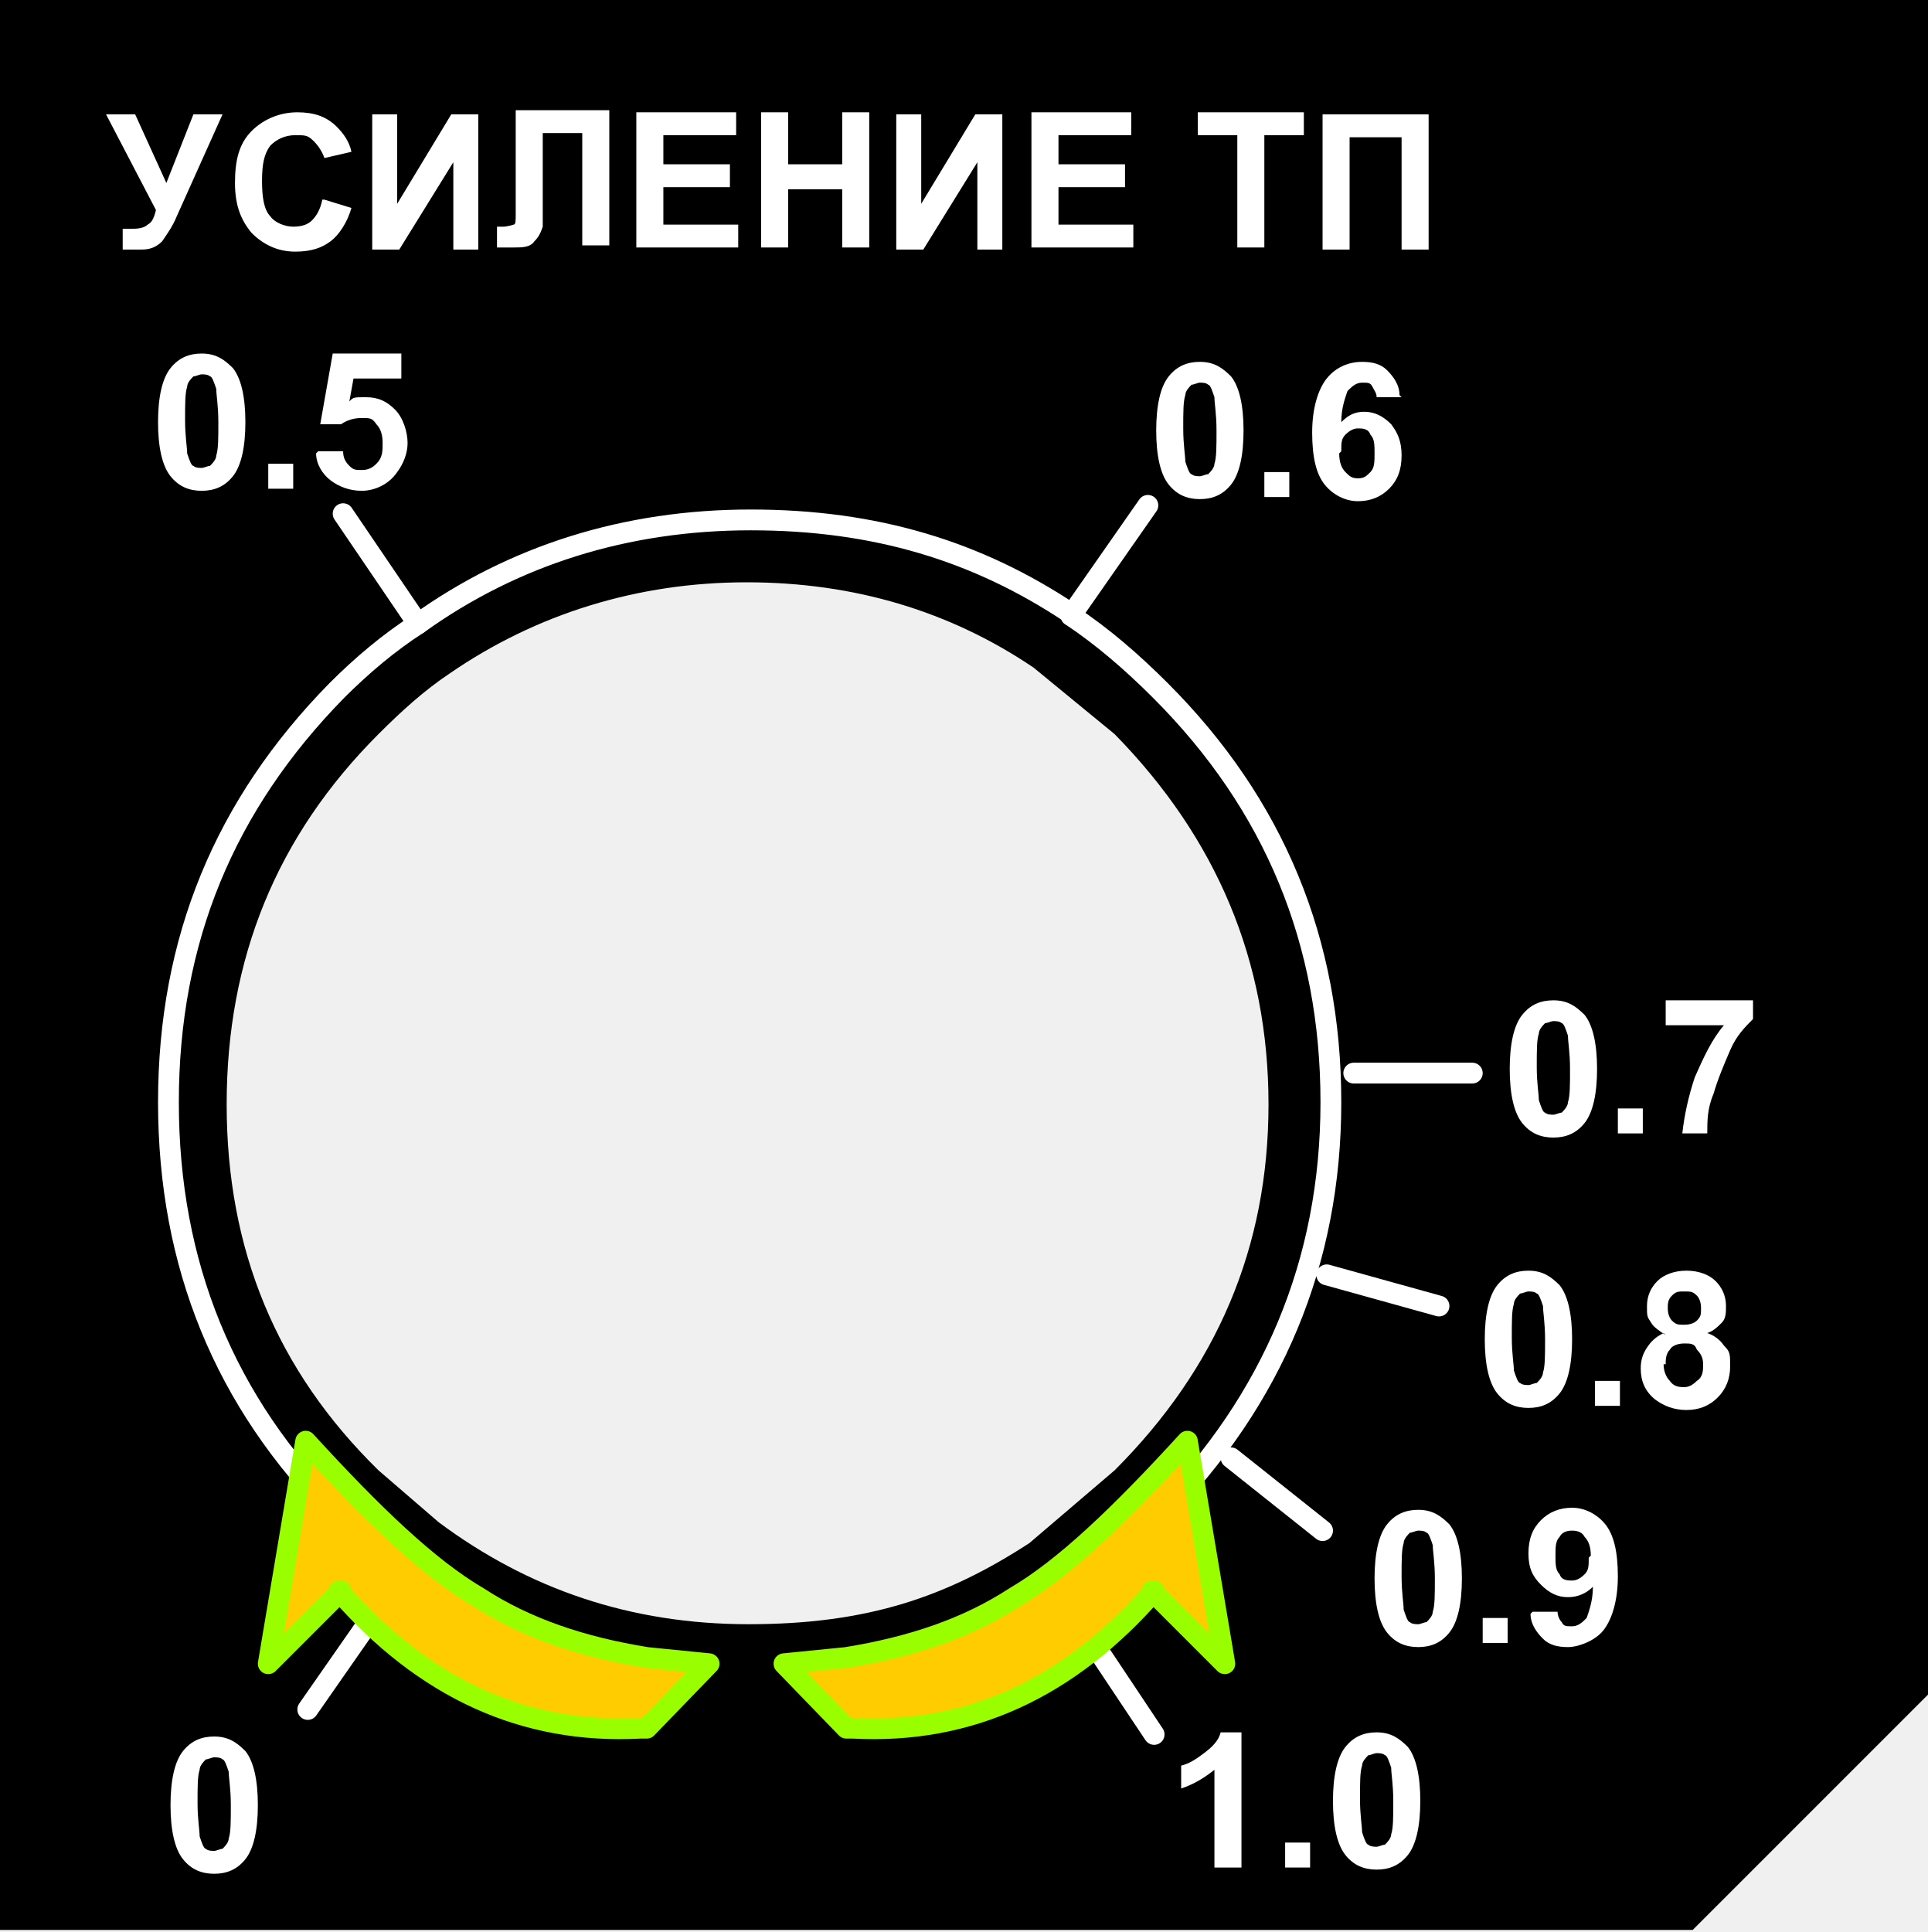
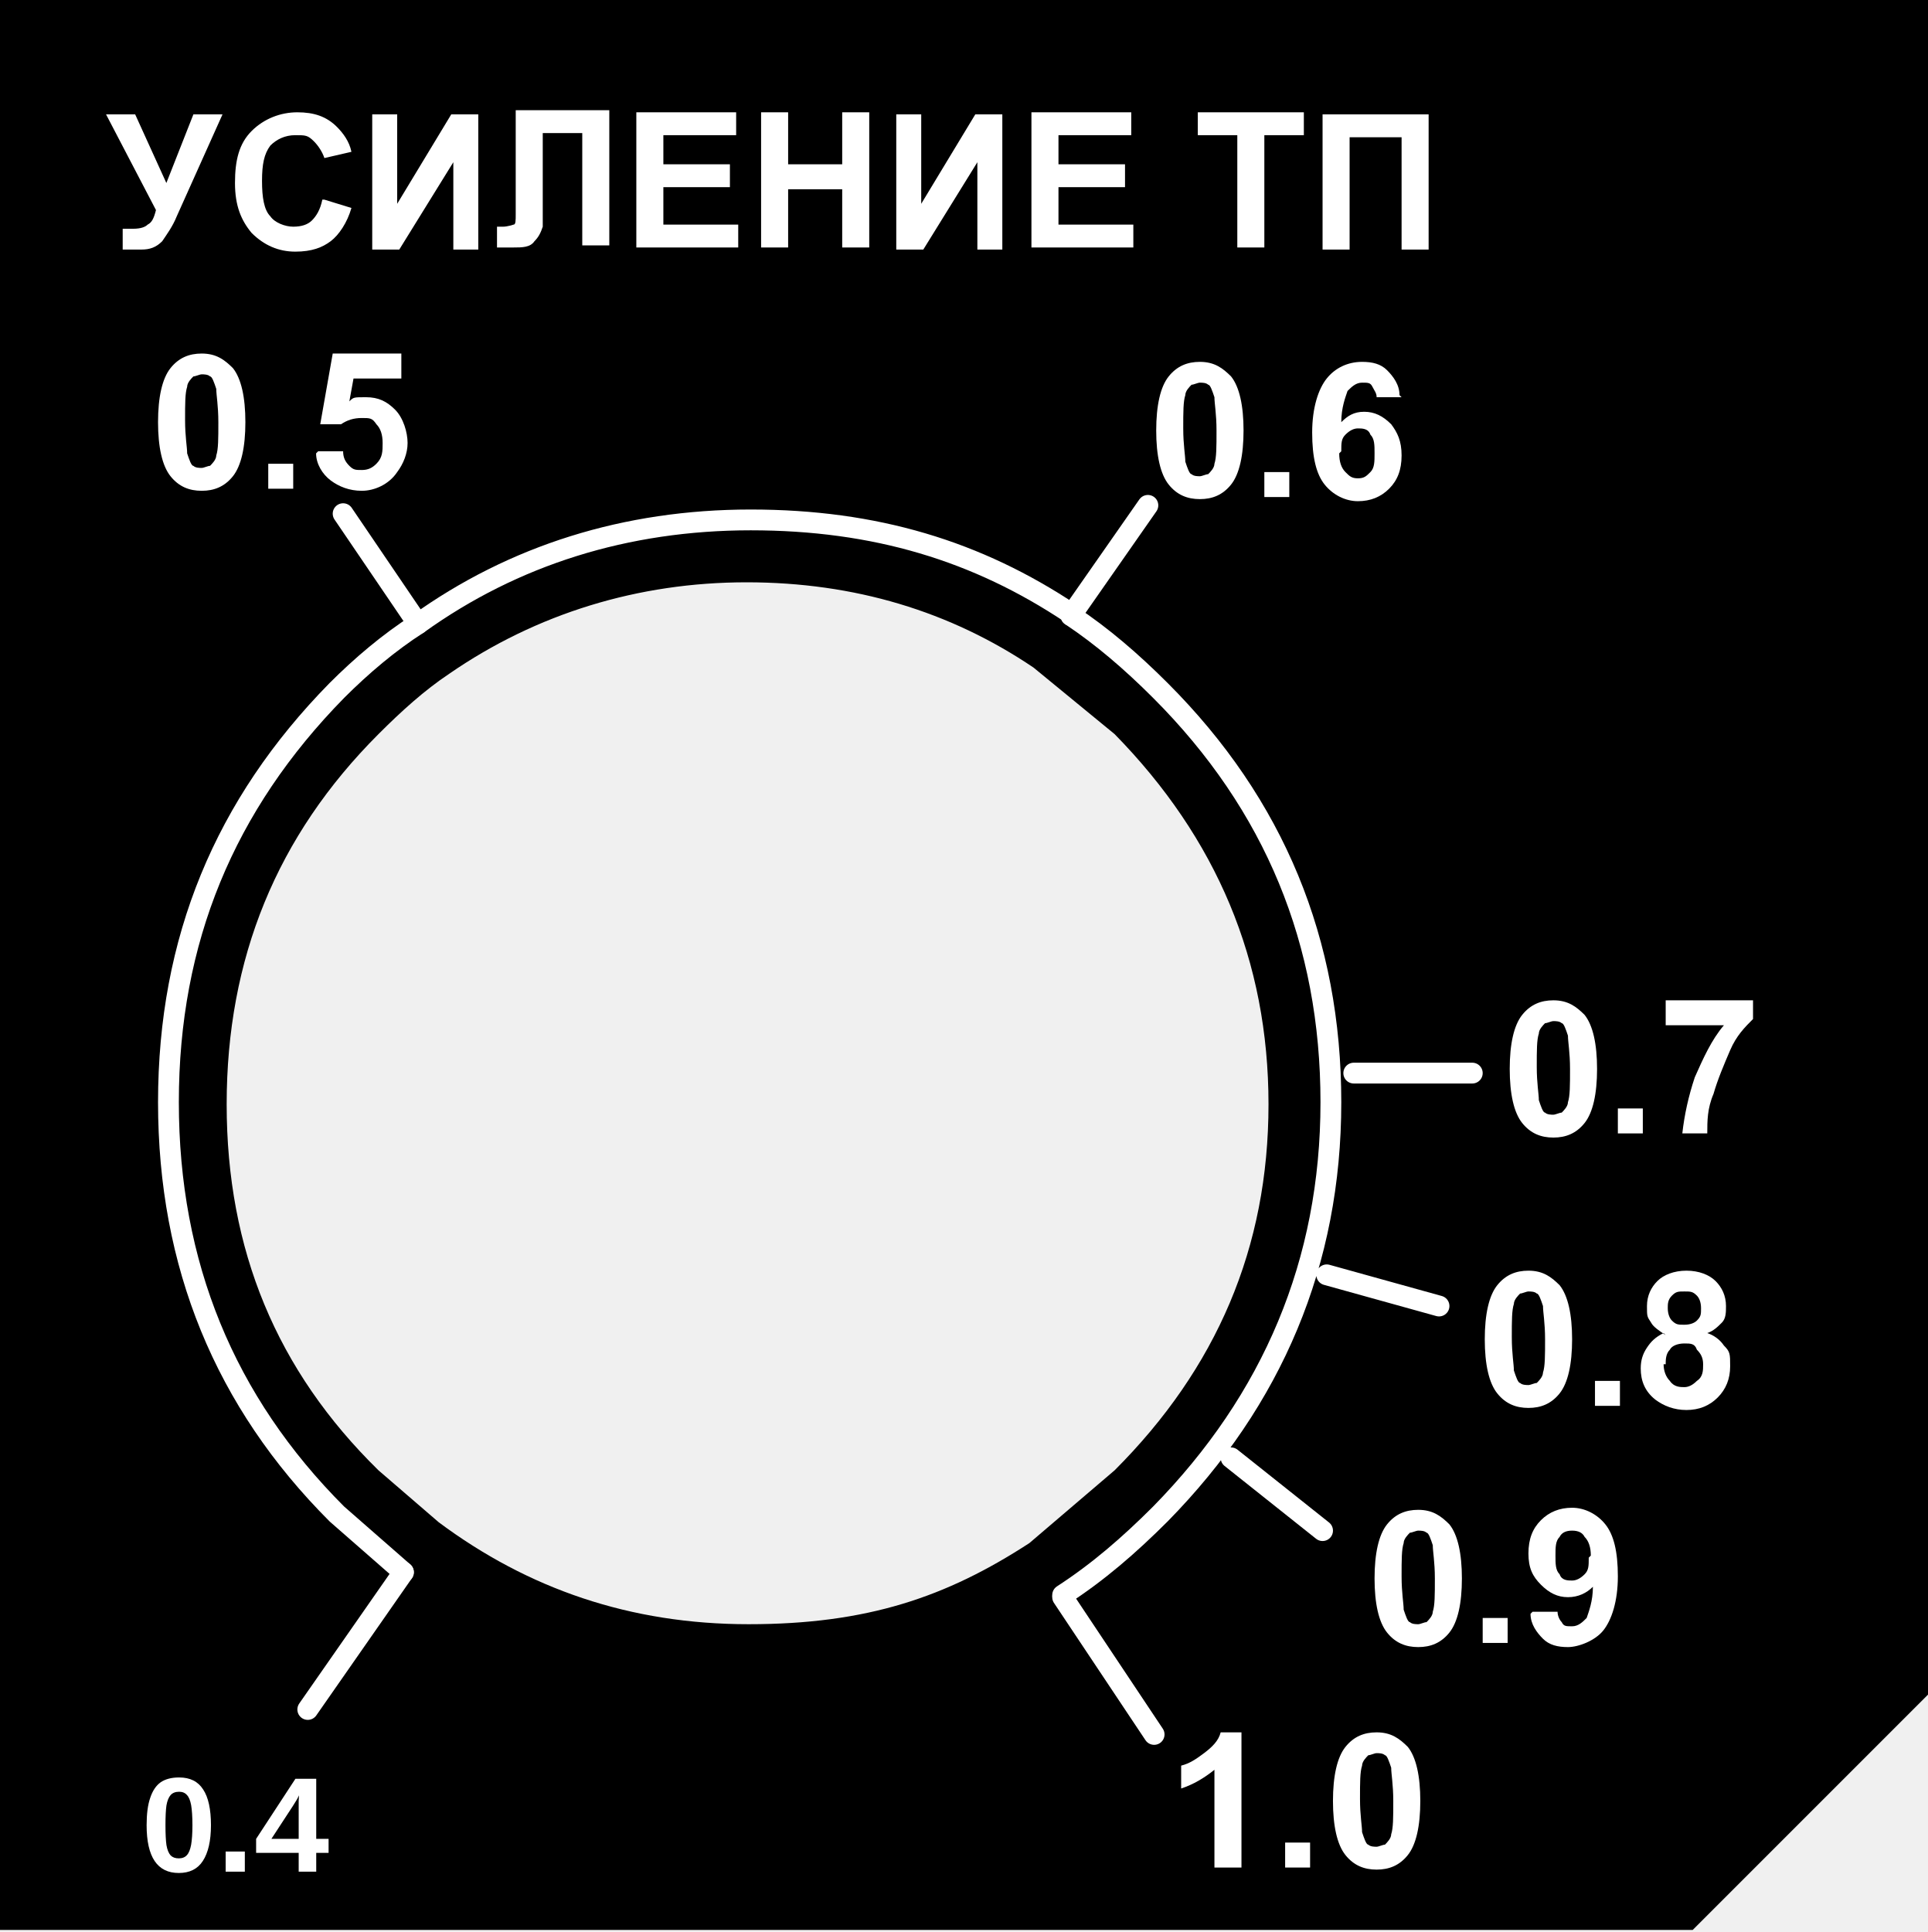
<svg xmlns="http://www.w3.org/2000/svg" version="1.1" viewBox="0 0 92.7 92.9">
  <defs>
    <style>
      .cls-1 {
        fill: #fff;
      }

      .cls-1, .cls-2, .cls-3 {
        fill-rule: evenodd;
      }

      .cls-2 {
        fill: #fc0;
      }

      .cls-4 {
        stroke: #fff;
      }

      .cls-4, .cls-5 {
        fill: none;
        stroke-linecap: round;
        stroke-linejoin: round;
      }

      .cls-5 {
        stroke: #9f0;
        stroke-width: 1px;
      }
    </style>
  </defs>
  <g>
    <g id="_Слой_1" data-name="Слой_1">
      <g id="shape9">
        <path class="cls-3" d="M92.9,0v81.3l-11.5,11.5H0V0h92.9M51.1,76.8c1.6-1.1,3.2-2.4,4.7-3.9,5.5-5.4,8.2-12,8.2-19.8s-2.8-14.3-8.2-19.8c-1.4-1.4-2.8-2.6-4.3-3.6,1.5,1,2.9,2.2,4.3,3.6,5.5,5.5,8.2,12.1,8.2,19.8s-2.8,14.3-8.2,19.8c-1.5,1.5-3,2.8-4.7,3.9l4.4,6.6-4.4-6.6M65.1,51.7h5.7s-5.7,0-5.7,0M63.8,61.4l5.4,1.5-5.4-1.5M53.6,35.3l-3.9-3.2c-4-2.7-8.6-4.1-13.8-4.1s-10.1,1.5-14.3,4.4c-1.2.8-2.3,1.8-3.4,2.9-4.9,4.9-7.3,10.8-7.3,17.8s2.4,12.8,7.3,17.6l2.9,2.5c4.3,3.2,9.2,4.9,14.9,4.9s9.5-1.3,13.5-3.9l4.1-3.5c4.9-4.9,7.4-10.7,7.4-17.6s-2.5-12.8-7.4-17.8M55.2,24.3l-3.7,5.3,3.7-5.3M20.1,30c-1.3.9-2.6,2-3.9,3.2-5.4,5.5-8.1,12.1-8.1,19.8s2.7,14.3,8.1,19.8l3.2,2.8-3.2-2.8c-5.4-5.4-8.1-12-8.1-19.8s2.7-14.3,8.1-19.8c1.2-1.2,2.5-2.3,3.9-3.2l-3.6-5.3,3.6,5.3c4.6-3.3,10-5,16-5s10.9,1.5,15.4,4.5c-4.5-3-9.7-4.5-15.4-4.5s-11.4,1.6-16,5M59.2,70.1l4.4,3.5-4.4-3.5M19.4,75.6l-4.6,6.6,4.6-6.6" />
        <path class="cls-4" d="M69.2,62.8l-5.4-1.5M70.8,51.6h-5.7M51.5,29.6c1.5,1,2.9,2.2,4.3,3.6,5.5,5.5,8.2,12.1,8.2,19.8s-2.8,14.3-8.2,19.8c-1.5,1.5-3,2.8-4.7,3.9M63.6,73.6l-4.4-3.5M19.4,75.6l-3.2-2.8c-5.4-5.4-8.1-12-8.1-19.8s2.7-14.3,8.1-19.8c1.2-1.2,2.5-2.3,3.9-3.2,4.6-3.3,10-5,16-5s10.9,1.5,15.4,4.5" />
        <path class="cls-4" d="M51.1,76.8l4.4,6.6M51.5,29.6l3.7-5.3M20.1,30l-3.6-5.3M14.8,82.2l4.6-6.6" />
      </g>
      <g id="text257">
        <g>
          <g id="font_Arial_Cyr__19">
            <path class="cls-1" d="M5.1,5.5l2.4,4.6c-.1.4-.2.6-.4.7-.1.1-.3.2-.7.2s-.3,0-.5,0v1c.2,0,.5,0,.9,0s.7-.1,1-.4c.2-.3.5-.7.7-1.2l2.2-4.9h-1.4l-1.3,3.3-1.5-3.3h-1.5" />
          </g>
          <g id="font_Arial_Cyr__10">
            <path class="cls-1" d="M15.5,9.6h0c-.1.5-.3.8-.5,1s-.5.3-.9.3-.9-.2-1.1-.5c-.3-.3-.4-.9-.4-1.7s.1-1.3.4-1.7c.3-.3.7-.5,1.2-.5s.6,0,.9.3c.2.2.4.5.5.8l1.3-.3c-.1-.5-.4-.9-.7-1.2-.5-.5-1.1-.7-1.9-.7s-1.6.3-2.2.9c-.6.6-.8,1.4-.8,2.5s.3,1.8.8,2.4c.6.6,1.3.9,2.1.9s1.3-.2,1.7-.5c.4-.3.8-.9,1-1.6l-1.3-.4" />
          </g>
          <g id="font_Arial_Cyr__15">
            <path class="cls-1" d="M17.9,5.5v6.5h1.3l2.6-4.2v4.2h1.2v-6.5h-1.3l-2.6,4.3v-4.3h-1.2" />
          </g>
          <g id="font_Arial_Cyr__17">
            <path class="cls-1" d="M24.8,5.5v4.8c0,.3,0,.5-.1.5,0,0-.3.1-.5.1h-.3s0,1,0,1c.4,0,.7,0,.8,0,.4,0,.8,0,1-.3.2-.2.3-.4.4-.7,0-.3,0-.9,0-1.7v-2.8h1.9v5.4h1.3v-6.5h-4.5" />
          </g>
          <g id="font_Arial_Cyr__1">
            <path class="cls-1" d="M30.6,11.9h4.9v-1.1h-3.6v-1.8h3.2v-1.1h-3.2v-1.4h3.5v-1.1h-4.8v6.5" />
          </g>
          <g id="font_Arial_Cyr__2">
            <path class="cls-1" d="M36.6,11.9h1.3v-2.8h2.6v2.8h1.3v-6.5h-1.3v2.5h-2.6v-2.5h-1.3v6.5" />
          </g>
          <g id="font_Arial_Cyr__15-2" data-name="font_Arial_Cyr__15">
            <path class="cls-1" d="M43.1,5.5v6.5h1.3l2.6-4.2v4.2h1.2v-6.5h-1.3l-2.6,4.3v-4.3h-1.2" />
          </g>
          <g id="font_Arial_Cyr__1-2" data-name="font_Arial_Cyr__1">
            <path class="cls-1" d="M49.6,11.9h4.9v-1.1h-3.6v-1.8h3.2v-1.1h-3.2v-1.4h3.5v-1.1h-4.8v6.5" />
          </g>
          <g id="font_Arial_Cyr__9">
            <path class="cls-1" d="M59.5,11.9h1.3v-5.4h1.9v-1.1h-5.1v1.1h1.9v5.4" />
          </g>
          <g id="font_Arial_Cyr__12">
            <path class="cls-1" d="M63.6,5.5v6.5h1.3v-5.4h2.5v5.4h1.3v-6.5h-5.1" />
          </g>
        </g>
      </g>
      <g id="text258">
-         <g id="font_Arial_Cyr_00">
-           <path class="cls-1" d="M10.3,84.5h0c.1,0,.3,0,.4.1.1,0,.2.3.3.6,0,.3.1.8.1,1.6s0,1.3-.1,1.6c0,.2-.2.4-.3.5-.1,0-.3.1-.4.1s-.3,0-.4-.1c-.1,0-.2-.3-.3-.6,0-.3-.1-.8-.1-1.6s0-1.3.1-1.6c0-.2.2-.4.3-.5.1,0,.3-.1.4-.1M10.3,83.5h0c-.6,0-1.1.2-1.5.7-.4.5-.6,1.4-.6,2.6s.2,2.1.6,2.6c.4.5.9.7,1.5.7s1.1-.2,1.5-.7c.4-.5.6-1.4.6-2.6s-.2-2.1-.6-2.6c-.4-.4-.8-.7-1.5-.7" />
-         </g>
+         <text x="6.8" y="90" fill="#fff" font-family="Arial" font-weight="bold" font-size="6.5">0.4</text>
      </g>
      <g id="text259">
        <g>
          <g id="font_Arial_Cyr_00-2" data-name="font_Arial_Cyr_00">
            <path class="cls-1" d="M9.7,18h0c.1,0,.3,0,.4.1.1,0,.2.3.3.6,0,.3.1.8.1,1.6s0,1.3-.1,1.6c0,.2-.2.4-.3.5-.1,0-.3.1-.4.1s-.3,0-.4-.1c-.1,0-.2-.3-.3-.6,0-.3-.1-.8-.1-1.6s0-1.3.1-1.6c0-.2.2-.4.3-.5.1,0,.3-.1.4-.1M9.7,17h0c-.6,0-1.1.2-1.5.7-.4.5-.6,1.4-.6,2.6s.2,2.1.6,2.6c.4.5.9.7,1.5.7s1.1-.2,1.5-.7c.4-.5.6-1.4.6-2.6s-.2-2.1-.6-2.6c-.4-.4-.8-.7-1.5-.7" />
          </g>
          <g id="font_Arial_Cyr_.0">
            <path class="cls-1" d="M12.9,23.5h1.2v-1.2h-1.2v1.2" />
          </g>
          <g id="font_Arial_Cyr_50">
            <path class="cls-1" d="M15.2,21.8h0c0,.5.3,1,.7,1.3.4.3.9.5,1.5.5s1.3-.3,1.7-.9c.3-.4.5-.9.5-1.4s-.2-1.2-.6-1.6c-.4-.4-.8-.6-1.4-.6s-.6,0-.8.2l.2-1.1h2.3v-1.2h-3.3l-.6,3.4h1c.3-.2.6-.3,1-.3s.5,0,.7.3c.2.2.3.5.3.9s0,.7-.3,1c-.2.2-.4.3-.7.3s-.4,0-.6-.2c-.2-.2-.3-.4-.3-.7h-1.2" />
          </g>
        </g>
      </g>
      <g id="text260">
        <g>
          <g id="font_Arial_Cyr_00-3" data-name="font_Arial_Cyr_00">
            <path class="cls-1" d="M57.7,18.4h0c.1,0,.3,0,.4.1.1,0,.2.3.3.6,0,.3.1.8.1,1.6s0,1.3-.1,1.6c0,.2-.2.4-.3.5-.1,0-.3.1-.4.1s-.3,0-.4-.1c-.1,0-.2-.3-.3-.6,0-.3-.1-.8-.1-1.6s0-1.3.1-1.6c0-.2.2-.4.3-.5.1,0,.3-.1.4-.1M57.7,17.4h0c-.6,0-1.1.2-1.5.7-.4.5-.6,1.4-.6,2.6s.2,2.1.6,2.6c.4.5.9.7,1.5.7s1.1-.2,1.5-.7c.4-.5.6-1.4.6-2.6s-.2-2.1-.6-2.6c-.4-.4-.8-.7-1.5-.7" />
          </g>
          <g id="font_Arial_Cyr_.0-2" data-name="font_Arial_Cyr_.0">
            <path class="cls-1" d="M60.8,23.9h1.2v-1.2h-1.2v1.2" />
          </g>
          <g id="font_Arial_Cyr_60">
            <path class="cls-1" d="M64.5,21.7h0c0-.4,0-.6.2-.8.2-.2.4-.3.6-.3s.5,0,.6.3c.2.2.2.5.2.9s0,.7-.2.9c-.2.2-.3.3-.6.3s-.4-.1-.6-.3c-.2-.2-.3-.5-.3-.9M67.3,19h0c0-.5-.3-.9-.6-1.2-.3-.3-.7-.4-1.2-.4-.7,0-1.3.3-1.7.8-.4.5-.7,1.4-.7,2.6s.2,2,.6,2.5c.4.5,1,.8,1.6.8s1.1-.2,1.5-.6c.4-.4.6-.9.6-1.6s-.2-1.1-.5-1.5c-.4-.4-.8-.6-1.3-.6s-.8.2-1.1.5c0-.7.2-1.2.3-1.5.2-.2.4-.4.7-.4s.4,0,.5.2.2.3.2.5h1.2" />
          </g>
        </g>
      </g>
      <g id="text261">
        <g>
          <g id="font_Arial_Cyr_00-4" data-name="font_Arial_Cyr_00">
            <path class="cls-1" d="M74.7,49.1h0c.1,0,.3,0,.4.1.1,0,.2.3.3.6,0,.3.1.8.1,1.6s0,1.3-.1,1.6c0,.2-.2.4-.3.5-.1,0-.3.1-.4.1s-.3,0-.4-.1c-.1,0-.2-.3-.3-.6,0-.3-.1-.8-.1-1.6s0-1.3.1-1.6c0-.2.2-.4.3-.5.1,0,.3-.1.4-.1M74.7,48.1h0c-.6,0-1.1.2-1.5.7-.4.5-.6,1.4-.6,2.6s.2,2.1.6,2.6c.4.5.9.7,1.5.7s1.1-.2,1.5-.7c.4-.5.6-1.4.6-2.6s-.2-2.1-.6-2.6c-.4-.4-.8-.7-1.5-.7" />
          </g>
          <g id="font_Arial_Cyr_.0-3" data-name="font_Arial_Cyr_.0">
            <path class="cls-1" d="M77.8,54.5h1.2v-1.2h-1.2v1.2" />
          </g>
          <g id="font_Arial_Cyr_70">
            <path class="cls-1" d="M80.1,49.3h2.8c-.6.7-1,1.6-1.4,2.5-.3.9-.5,1.8-.6,2.7h1.2c0-.6,0-1.2.3-1.9.2-.7.5-1.4.8-2.1s.7-1.1,1.1-1.5v-.9h-4.2v1.1" />
          </g>
        </g>
      </g>
      <g id="text262">
        <g>
          <g id="font_Arial_Cyr_00-5" data-name="font_Arial_Cyr_00">
            <path class="cls-1" d="M73.5,62.1h0c.1,0,.3,0,.4.1.1,0,.2.3.3.6,0,.3.1.8.1,1.6s0,1.3-.1,1.6c0,.2-.2.4-.3.5-.1,0-.3.1-.4.1s-.3,0-.4-.1c-.1,0-.2-.3-.3-.6,0-.3-.1-.8-.1-1.6s0-1.3.1-1.6c0-.2.2-.4.3-.5.1,0,.3-.1.4-.1M73.5,61.1h0c-.6,0-1.1.2-1.5.7-.4.5-.6,1.4-.6,2.6s.2,2.1.6,2.6c.4.5.9.7,1.5.7s1.1-.2,1.5-.7c.4-.5.6-1.4.6-2.6s-.2-2.1-.6-2.6c-.4-.4-.8-.7-1.5-.7" />
          </g>
          <g id="font_Arial_Cyr_.0-4" data-name="font_Arial_Cyr_.0">
            <path class="cls-1" d="M76.7,67.6h1.2v-1.2h-1.2v1.2" />
          </g>
          <g id="font_Arial_Cyr_80">
            <path class="cls-1" d="M80.1,65.6h0c0-.2,0-.5.2-.7.1-.2.4-.3.7-.3s.5,0,.6.3c.2.2.3.4.3.7s0,.6-.3.8c-.2.2-.4.3-.6.3s-.5,0-.7-.3c-.2-.2-.3-.5-.3-.8M80.2,62.9h0c0-.2,0-.4.2-.6s.3-.2.6-.2.4,0,.6.2c.1.1.2.3.2.6s0,.4-.2.6c-.1.1-.3.2-.6.2s-.4,0-.6-.2c-.1-.1-.2-.3-.2-.6M80,64.1h0c-.4.2-.6.4-.8.7-.2.3-.3.6-.3,1,0,.6.2,1.1.7,1.5.4.3.9.5,1.5.5s1.1-.2,1.5-.6c.4-.4.6-.9.6-1.5s0-.7-.3-1c-.2-.3-.5-.5-.8-.6.3-.1.5-.3.7-.5.2-.2.2-.5.2-.8,0-.5-.2-.9-.5-1.2-.3-.3-.8-.5-1.4-.5s-1.1.2-1.4.5c-.3.3-.5.7-.5,1.2s0,.5.2.8c.1.2.4.4.7.6" />
          </g>
        </g>
      </g>
      <g id="text263">
        <g>
          <g id="font_Arial_Cyr_00-6" data-name="font_Arial_Cyr_00">
            <path class="cls-1" d="M68.2,73.6h0c.1,0,.3,0,.4.1.1,0,.2.3.3.6,0,.3.1.8.1,1.6s0,1.3-.1,1.6c0,.2-.2.4-.3.5-.1,0-.3.1-.4.1s-.3,0-.4-.1c-.1,0-.2-.3-.3-.6,0-.3-.1-.8-.1-1.6s0-1.3.1-1.6c0-.2.2-.4.3-.5.1,0,.3-.1.4-.1M68.2,72.6h0c-.6,0-1.1.2-1.5.7-.4.5-.6,1.4-.6,2.6s.2,2.1.6,2.6c.4.5.9.7,1.5.7s1.1-.2,1.5-.7c.4-.5.6-1.4.6-2.6s-.2-2.1-.6-2.6c-.4-.4-.8-.7-1.5-.7" />
          </g>
          <g id="font_Arial_Cyr_.0-5" data-name="font_Arial_Cyr_.0">
            <path class="cls-1" d="M71.3,79h1.2v-1.2h-1.2v1.2" />
          </g>
          <g id="font_Arial_Cyr_90">
            <path class="cls-1" d="M76.4,74.9h0c0,.4,0,.6-.2.8-.2.2-.4.3-.6.3s-.5,0-.6-.3c-.2-.2-.2-.5-.2-.9s0-.7.2-.9c.1-.2.3-.3.6-.3s.5.1.6.3c.2.2.3.5.3.9M73.6,77.6h0c0,.5.3.9.6,1.2.3.3.7.4,1.2.4s1.3-.3,1.7-.8c.4-.5.7-1.4.7-2.6s-.2-2-.6-2.5c-.4-.5-1-.8-1.6-.8s-1.1.2-1.5.6c-.4.4-.6.9-.6,1.6s.2,1.1.6,1.5c.4.4.8.6,1.3.6s.9-.2,1.2-.5c0,.7-.2,1.2-.3,1.5-.2.2-.4.4-.7.4s-.4,0-.5-.2c-.1-.1-.2-.3-.2-.5h-1.2" />
          </g>
        </g>
      </g>
      <g id="text264">
        <g>
          <g id="font_Arial_Cyr_10">
            <path class="cls-1" d="M59.7,89.8v-6.5h-1c-.1.4-.4.7-.8,1-.4.3-.7.5-1.1.6v1.1c.6-.2,1.1-.5,1.6-.9v4.7h1.2" />
          </g>
          <g id="font_Arial_Cyr_.0-6" data-name="font_Arial_Cyr_.0">
            <path class="cls-1" d="M61.8,89.8h1.2v-1.2h-1.2v1.2" />
          </g>
          <g id="font_Arial_Cyr_00-7" data-name="font_Arial_Cyr_00">
            <path class="cls-1" d="M66.2,84.3h0c.1,0,.3,0,.4.1.1,0,.2.3.3.6,0,.3.1.8.1,1.6s0,1.3-.1,1.6c0,.2-.2.4-.3.5-.1,0-.3.1-.4.1s-.3,0-.4-.1c-.1,0-.2-.3-.3-.6,0-.3-.1-.8-.1-1.6s0-1.3.1-1.6c0-.2.2-.4.3-.5.1,0,.3-.1.4-.1M66.2,83.3h0c-.6,0-1.1.2-1.5.7-.4.5-.6,1.4-.6,2.6s.2,2.1.6,2.6c.4.5.9.7,1.5.7s1.1-.2,1.5-.7c.4-.5.6-1.4.6-2.6s-.2-2.1-.6-2.6c-.4-.4-.8-.7-1.5-.7" />
          </g>
        </g>
      </g>
-       <g id="rst_psrpowertp_dw">
-         <g id="sprite241">
-           <g id="shape224">
-             <path class="cls-2" d="M55.5,76.5c-4.1,4.7-8.9,6.9-14.5,6.6h-.3s-3-3.1-3-3.1l3-.3c3.1-.5,5.8-1.4,8.1-2.9,2.4-1.4,5.1-4,8.3-7.5l1.8,10.7-3.5-3.5" />
-             <path class="cls-5" d="M55.5,76.5c-4.1,4.7-8.9,6.9-14.5,6.6h-.3s-3-3.1-3-3.1l3-.3c3.1-.5,5.8-1.4,8.1-2.9,2.4-1.4,5.1-4,8.3-7.5l1.8,10.7-3.5-3.5Z" />
-           </g>
-         </g>
-       </g>
-       <g id="rst_psrpowertp_up">
-         <g id="sprite242">
-           <g id="shape225">
-             <path class="cls-2" d="M16.3,76.5c4.1,4.7,8.9,6.9,14.5,6.6h.3s3-3.1,3-3.1l-3-.3c-3.1-.5-5.8-1.4-8.1-2.9-2.4-1.4-5.1-4-8.3-7.5l-1.8,10.7,3.5-3.5" />
-             <path class="cls-5" d="M16.3,76.5c4.1,4.7,8.9,6.9,14.5,6.6h.3s3-3.1,3-3.1l-3-.3c-3.1-.5-5.8-1.4-8.1-2.9-2.4-1.4-5.1-4-8.3-7.5l-1.8,10.7,3.5-3.5Z" />
-           </g>
-         </g>
-       </g>
    </g>
  </g>
</svg>
